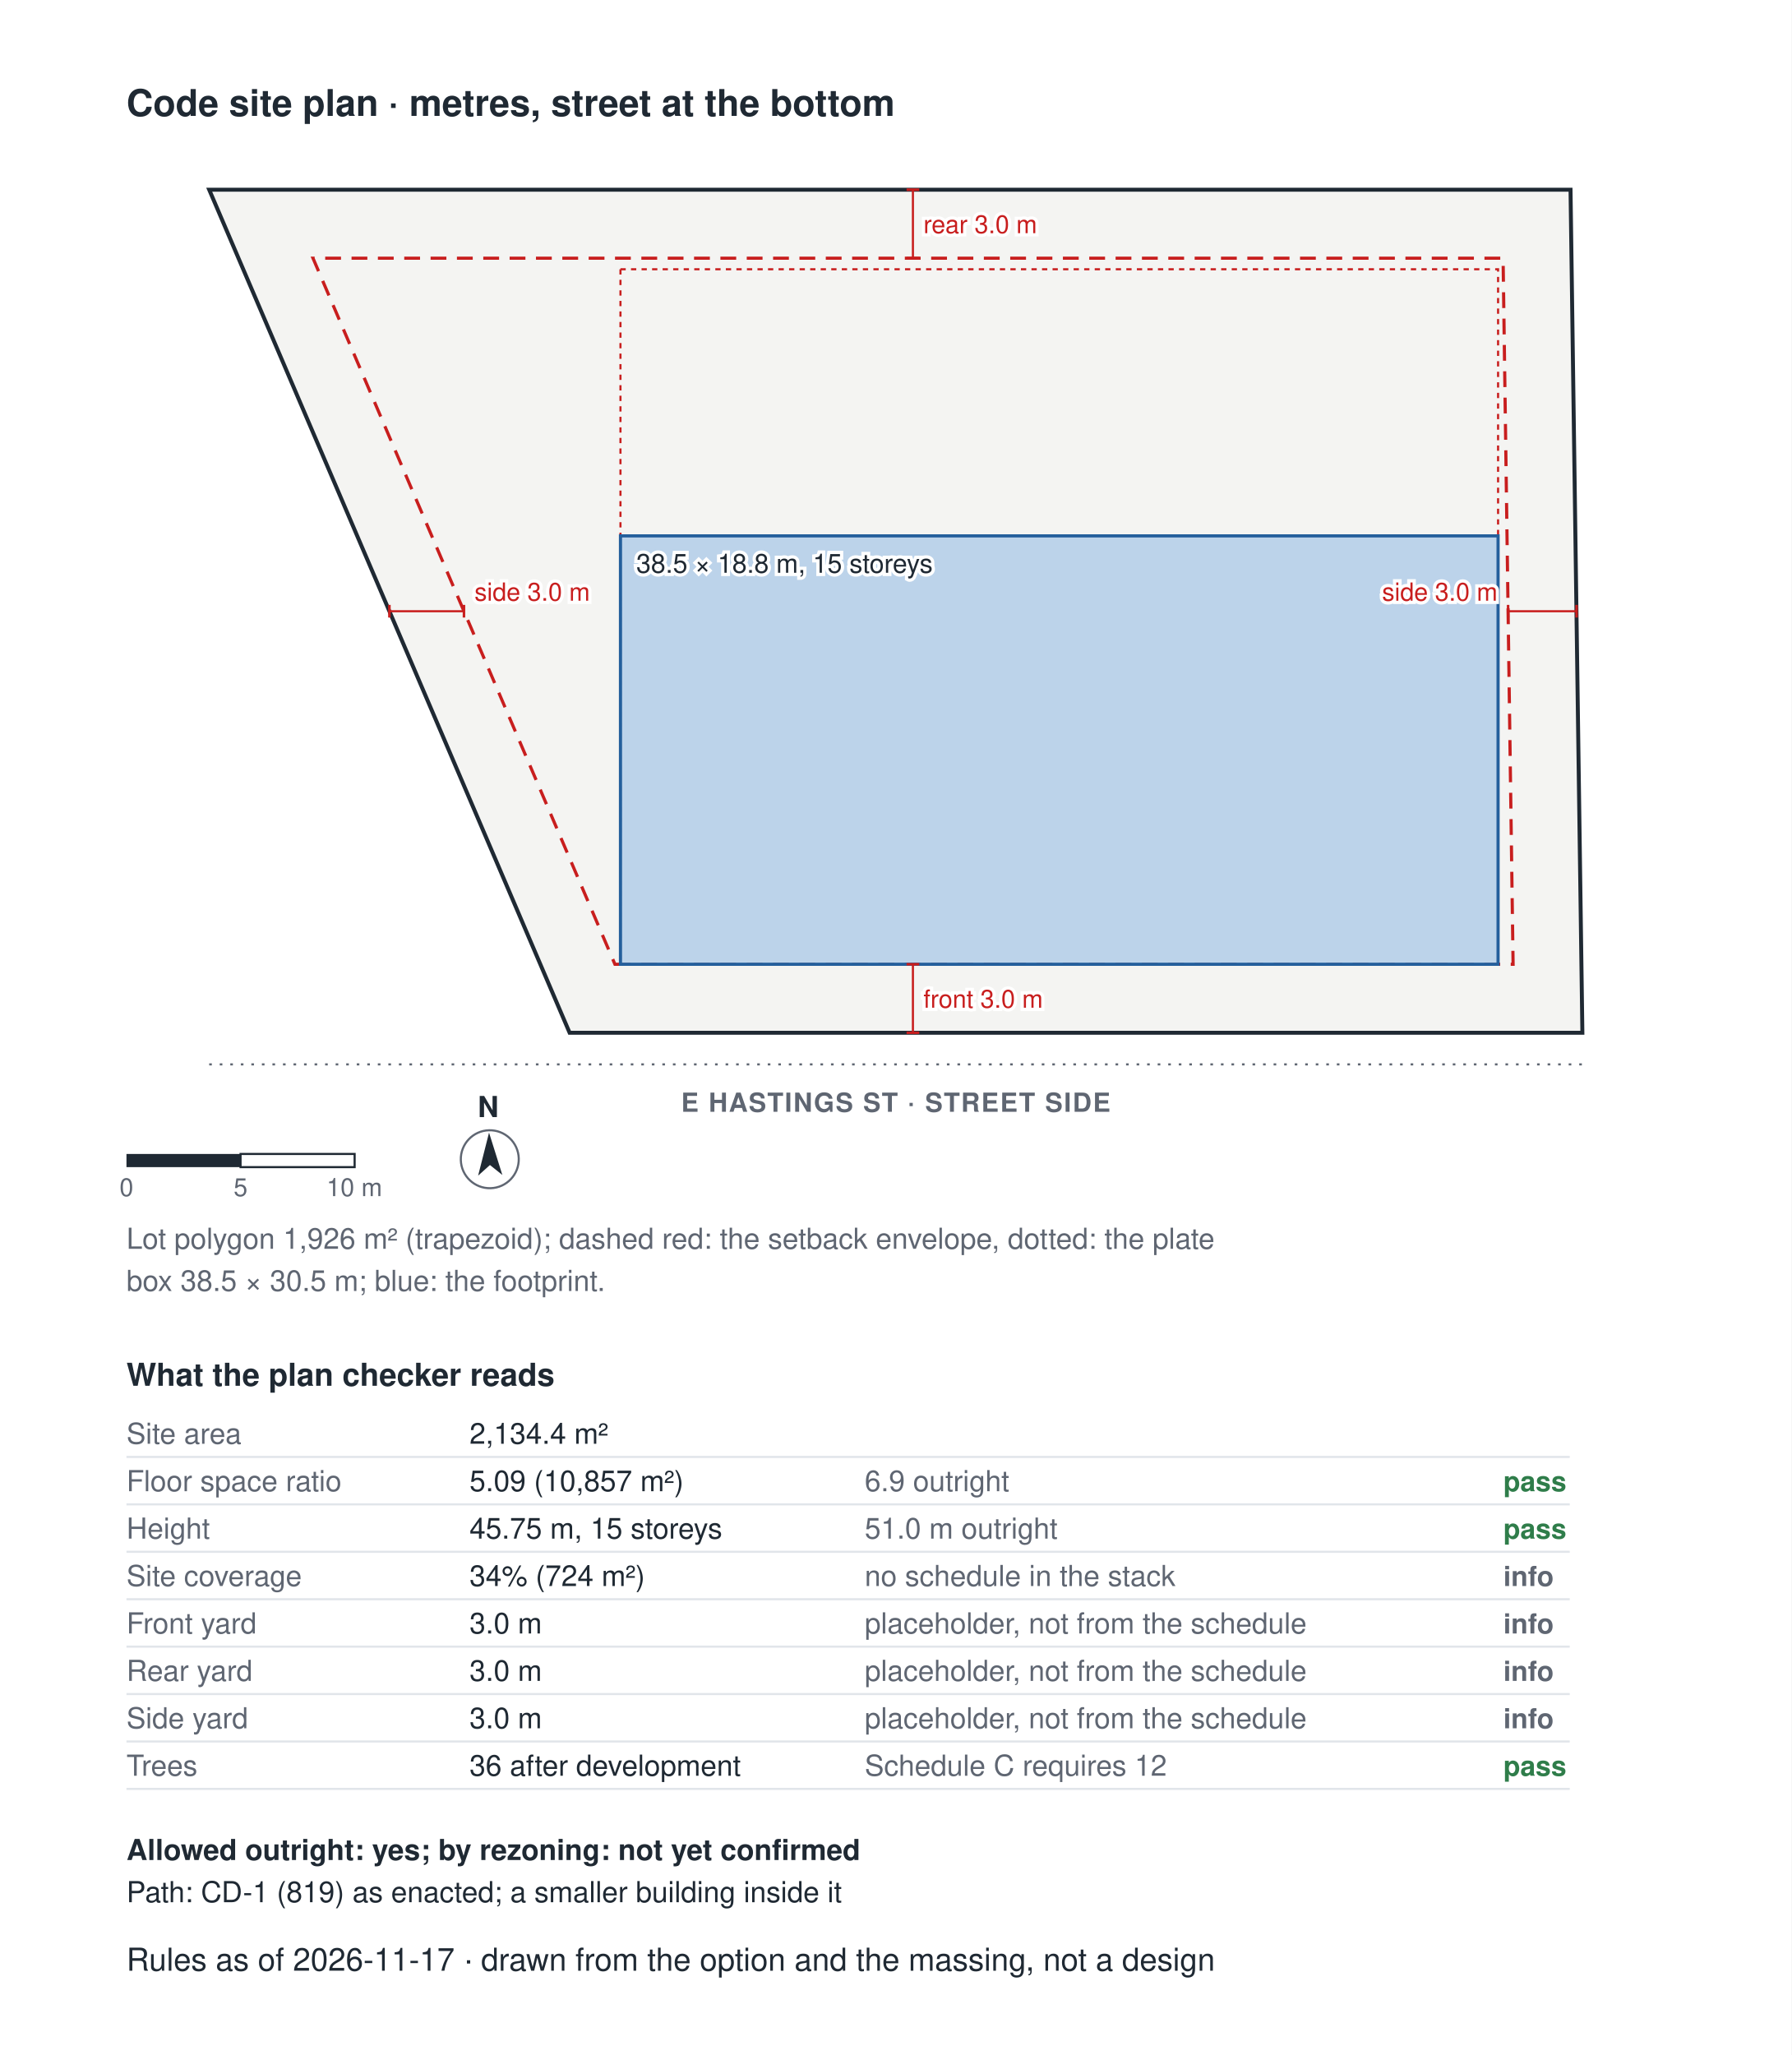
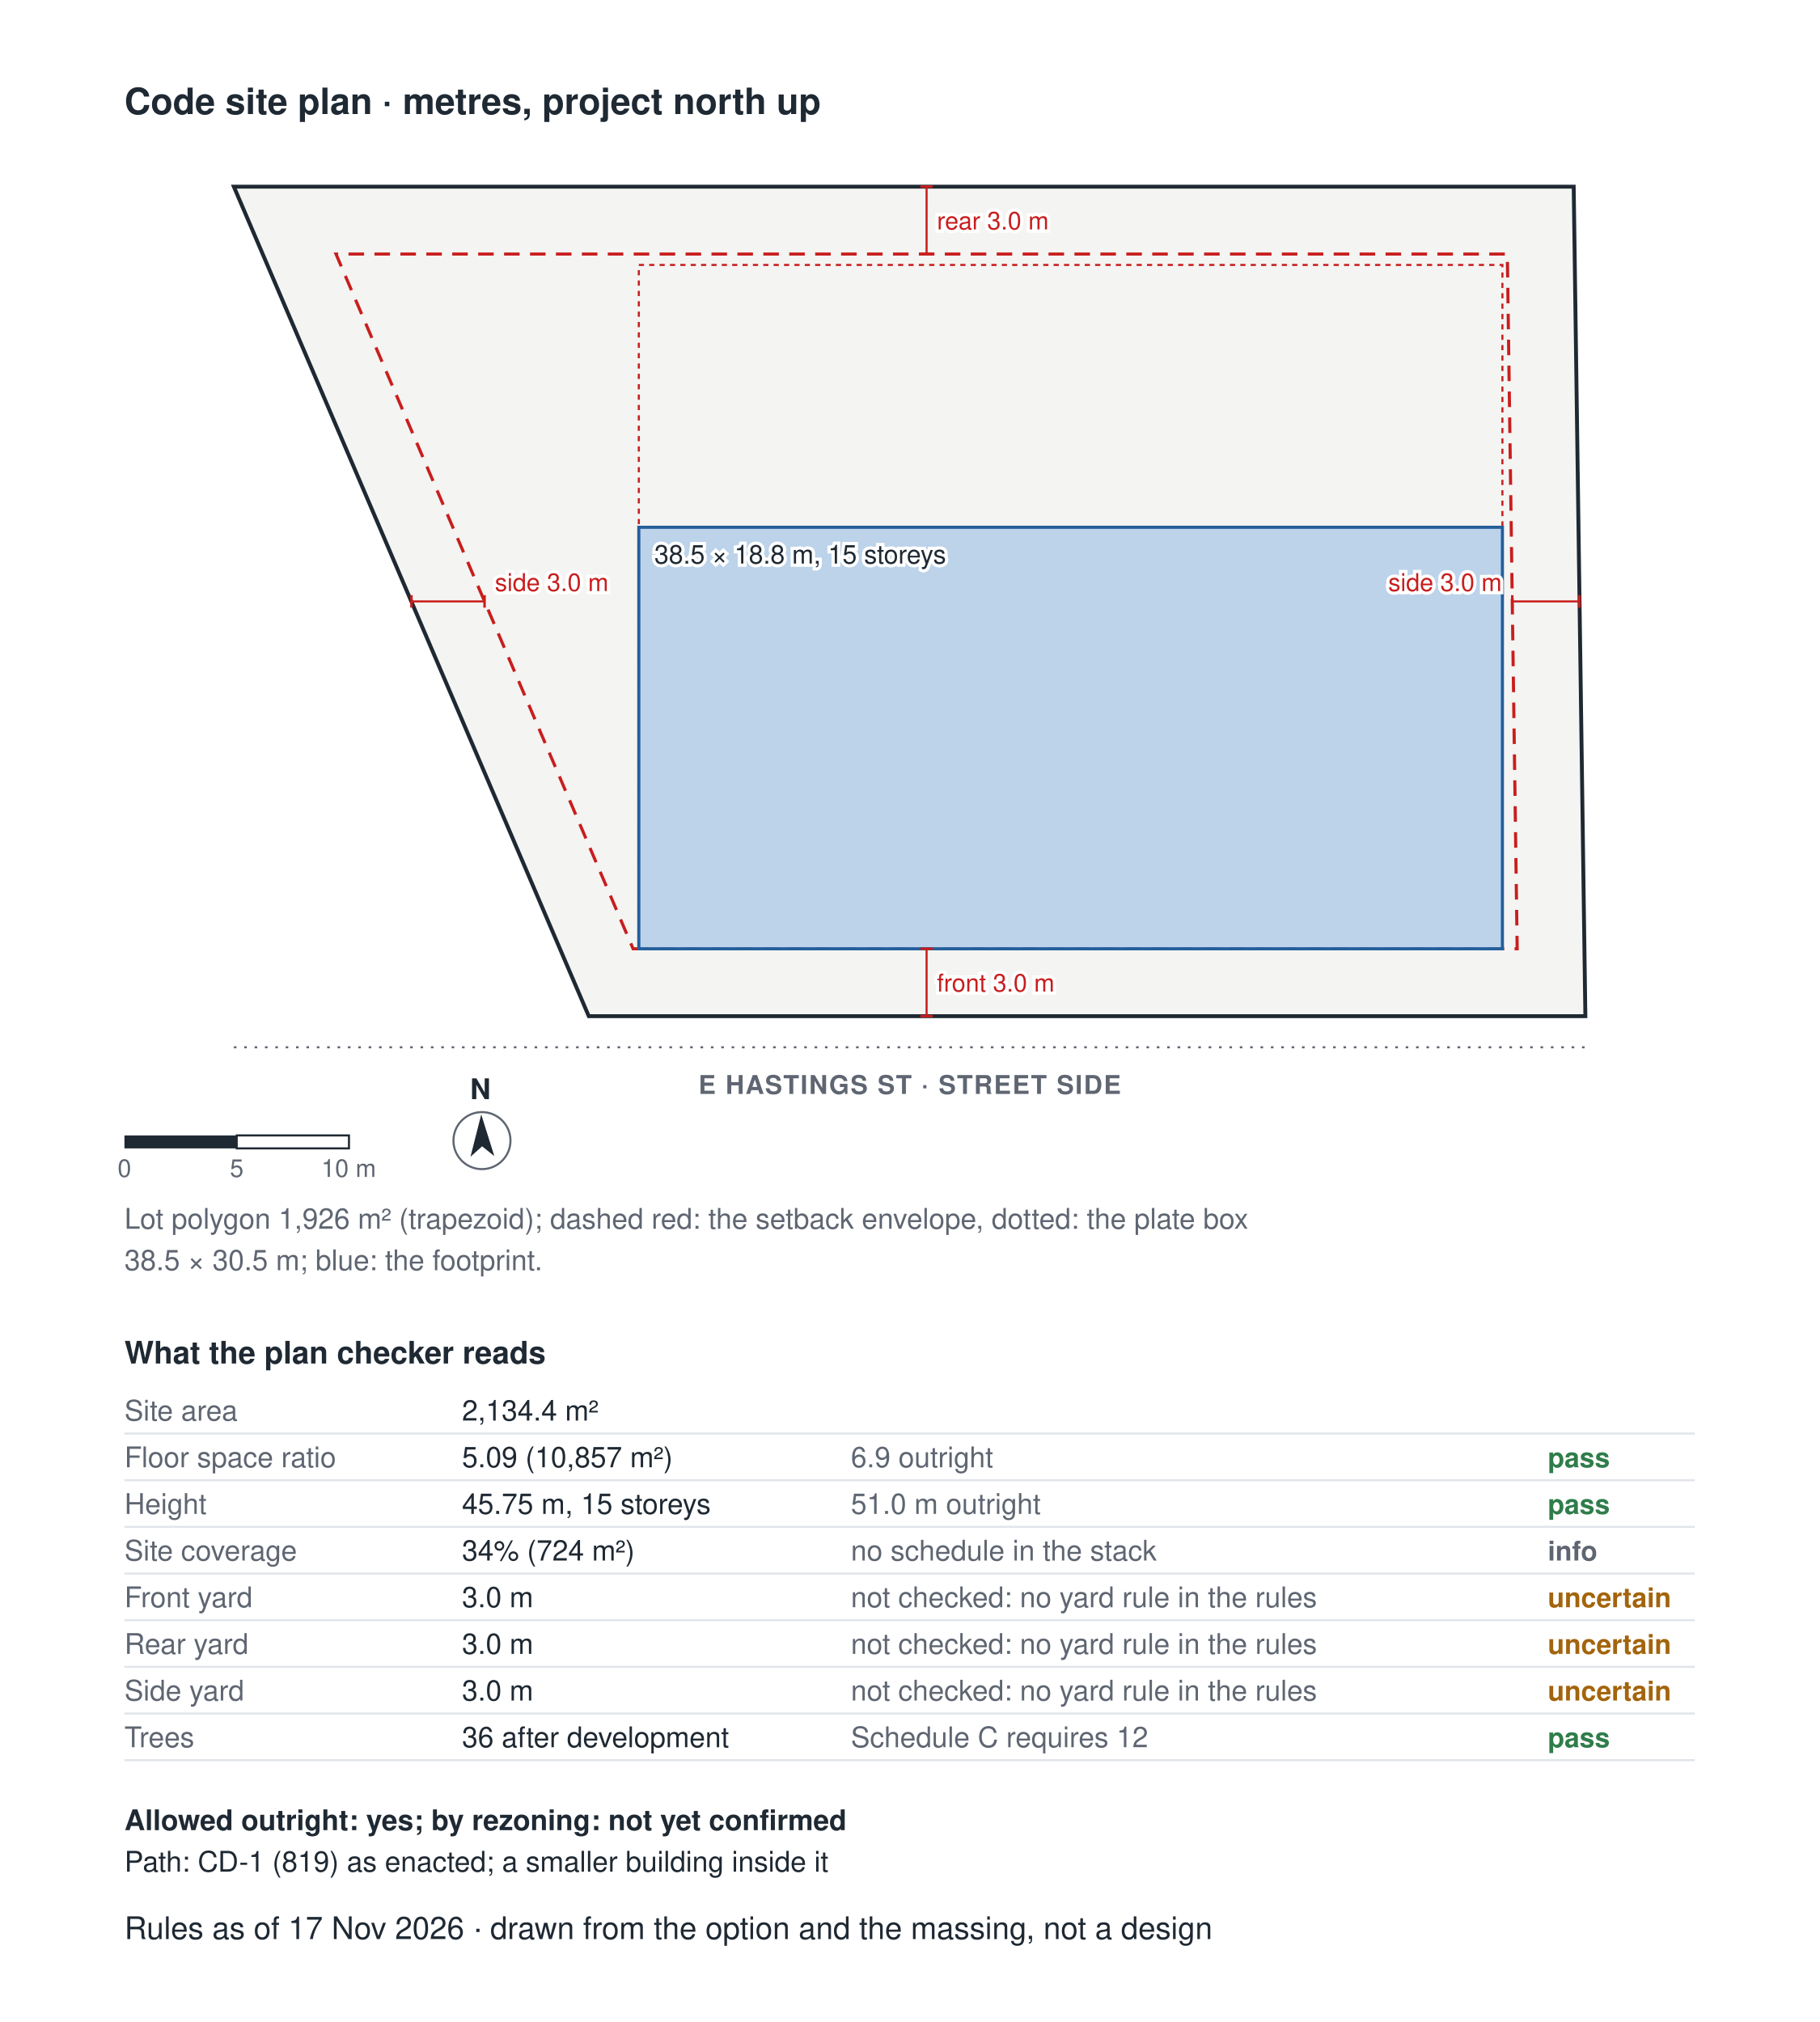
- <svg xmlns="http://www.w3.org/2000/svg" width="680" height="780" viewBox="0 0 680 780" font-family="IBM Plex Sans, Helvetica, Arial, sans-serif" font-size="12" fill="#1f2933" role="img" aria-label="Code site plan">
+ <svg xmlns="http://www.w3.org/2000/svg" width="702" height="780" viewBox="0 0 702 780" font-family="IBM Plex Sans, Helvetica, Arial, sans-serif" font-size="12" fill="#1f2933" role="img" aria-label="Code site plan">
  <rect width="100%" height="100%" fill="#ffffff" />
  <defs>
    <marker id="tick" viewBox="0 0 6 6" refX="3" refY="3" markerWidth="6" markerHeight="6" orient="auto">
      <path d="M3 0V6" stroke="#c81e1e" stroke-width="1.2" />
    </marker>
  </defs>
-   <text x="48" y="44" font-size="14" font-weight="600">Code site plan · metres, street at the bottom</text>
-   <polygon points="216.2,392.0 600.6,392.0 596.1,72.0 79.4,72.0" fill="#f4f4f2" stroke="#1f2933" stroke-width="1.5" />
-   <polygon points="233.4,366.0 574.3,366.0 570.5,98.0 118.8,98.0" fill="none" stroke="#c81e1e" stroke-width="1.2" stroke-dasharray="6 4" />
-   <rect x="235.5" y="102.2" width="333.1" height="263.9" fill="none" stroke="#c81e1e" stroke-width="0.8" stroke-dasharray="2 2" />
-   <polygon points="235.5,366.0 568.6,366.0 568.6,203.4 235.5,203.4" fill="#8fb8e3" fill-opacity="0.55" stroke="#245f9c" stroke-width="1.2" />
-   <text x="241.5" y="217.4" font-size="10" fill="#1f2933" stroke="#ffffff" stroke-width="2.5" paint-order="stroke">38.5 × 18.8 m, 15 storeys</text>
-   <path d="M346.5 392.0L346.5 366.0" stroke="#c81e1e" stroke-width="0.8" fill="none" marker-start="url(#tick)" marker-end="url(#tick)" />
-   <text x="350.5" y="382.5" font-size="9.5" fill="#c81e1e" stroke="#ffffff" stroke-width="2.5" paint-order="stroke">front 3.0 m</text>
-   <path d="M346.5 98.0L346.5 72.0" stroke="#c81e1e" stroke-width="0.8" fill="none" marker-start="url(#tick)" marker-end="url(#tick)" />
-   <text x="350.5" y="88.5" font-size="9.5" fill="#c81e1e" stroke="#ffffff" stroke-width="2.5" paint-order="stroke">rear 3.0 m</text>
-   <path d="M147.8 232.0L176.1 232.0" stroke="#c81e1e" stroke-width="0.8" fill="none" marker-start="url(#tick)" marker-end="url(#tick)" />
-   <text x="180.1" y="228.0" font-size="9.5" text-anchor="start" fill="#c81e1e" stroke="#ffffff" stroke-width="2.5" paint-order="stroke">side 3.0 m</text>
-   <path d="M572.4 232.0L598.4 232.0" stroke="#c81e1e" stroke-width="0.8" fill="none" marker-start="url(#tick)" marker-end="url(#tick)" />
-   <text x="568.4" y="228.0" font-size="9.5" text-anchor="end" fill="#c81e1e" stroke="#ffffff" stroke-width="2.5" paint-order="stroke">side 3.0 m</text>
-   <line x1="79.4" y1="404.0" x2="600.6" y2="404.0" stroke="#5f6672" stroke-width="0.8" stroke-dasharray="1 3" />
-   <text x="340.0" y="422.0" font-size="10" font-weight="600" letter-spacing="0.5" text-anchor="middle" fill="#5f6672">E HASTINGS ST · STREET SIDE</text>
+   <text x="48" y="44" font-size="14" font-weight="600">Code site plan · metres, project north up</text>
+   <polygon points="227.1,392.0 611.5,392.0 607.0,72.0 90.2,72.0" fill="#f4f4f2" stroke="#1f2933" stroke-width="1.5" />
+   <polygon points="244.2,366.0 585.2,366.0 581.4,98.0 129.6,98.0" fill="none" stroke="#c81e1e" stroke-width="1.2" stroke-dasharray="6 4" />
+   <polygon points="246.4,366.0 579.5,366.0 579.5,102.2 246.4,102.2" fill="none" stroke="#c81e1e" stroke-width="0.8" stroke-dasharray="2 2" />
+   <polygon points="246.4,366.0 579.5,366.0 579.5,203.4 246.4,203.4" fill="#8fb8e3" fill-opacity="0.55" stroke="#245f9c" stroke-width="1.2" />
+   <text x="252.4" y="217.4" font-size="10" fill="#1f2933" stroke="#ffffff" stroke-width="2.5" paint-order="stroke">38.5 × 18.8 m, 15 storeys</text>
+   <path d="M357.4 392.0L357.4 366.0" stroke="#c81e1e" stroke-width="0.8" fill="none" marker-start="url(#tick)" marker-end="url(#tick)" />
+   <text x="361.4" y="382.5" font-size="9.5" fill="#c81e1e" stroke="#ffffff" stroke-width="2.5" paint-order="stroke">front 3.0 m</text>
+   <path d="M357.4 98.0L357.4 72.0" stroke="#c81e1e" stroke-width="0.8" fill="none" marker-start="url(#tick)" marker-end="url(#tick)" />
+   <text x="361.4" y="88.5" font-size="9.5" fill="#c81e1e" stroke="#ffffff" stroke-width="2.5" paint-order="stroke">rear 3.0 m</text>
+   <path d="M158.7 232.0L186.9 232.0" stroke="#c81e1e" stroke-width="0.8" fill="none" marker-start="url(#tick)" marker-end="url(#tick)" />
+   <text x="190.9" y="228.0" font-size="9.5" text-anchor="start" fill="#c81e1e" stroke="#ffffff" stroke-width="2.5" paint-order="stroke">side 3.0 m</text>
+   <path d="M583.3 232.0L609.2 232.0" stroke="#c81e1e" stroke-width="0.8" fill="none" marker-start="url(#tick)" marker-end="url(#tick)" />
+   <text x="579.3" y="228.0" font-size="9.5" text-anchor="end" fill="#c81e1e" stroke="#ffffff" stroke-width="2.5" paint-order="stroke">side 3.0 m</text>
+   <line x1="90.2" y1="404.0" x2="611.5" y2="404.0" stroke="#5f6672" stroke-width="0.8" stroke-dasharray="1 3" />
+   <text x="350.9" y="422.0" font-size="10" font-weight="600" letter-spacing="0.5" text-anchor="middle" fill="#5f6672">E HASTINGS ST · STREET SIDE</text>
  <rect x="48.0" y="438.0" width="43.3" height="5" fill="#1f2933" />
  <rect x="91.3" y="438.0" width="43.3" height="5" fill="#ffffff" stroke="#1f2933" stroke-width="0.8" />
  <text x="48.0" y="454.0" font-size="9.5" text-anchor="middle" fill="#5f6672">0</text>
  <text x="91.3" y="454.0" font-size="9.5" text-anchor="middle" fill="#5f6672">5</text>
  <text x="134.5" y="454.0" font-size="9.5" text-anchor="middle" fill="#5f6672">10 m</text>
  <g transform="rotate(-1.6 185.9 440.0)">
    <circle cx="185.9" cy="440.0" r="11.0" fill="#ffffff" stroke="#5f6672" stroke-width="0.8" />
    <polygon points="185.9,429.9 190.5,446.1 185.9,442.2 181.3,446.1" fill="#1f2933" />
  </g>
  <text x="185.3" y="424.0" font-size="11" font-weight="600" text-anchor="middle" fill="#1f2933">N</text>
-   <text x="48" y="474.0" font-size="11" fill="#5f6672">Lot polygon 1,926 m² (trapezoid); dashed red: the setback envelope, dotted: the plate</text>
-   <text x="48" y="490.0" font-size="11" fill="#5f6672">box 38.5 × 30.5 m; blue: the footprint.</text>
+   <text x="48" y="474.0" font-size="11" fill="#5f6672">Lot polygon 1,926 m² (trapezoid); dashed red: the setback envelope, dotted: the plate box</text>
+   <text x="48" y="490.0" font-size="11" fill="#5f6672">38.5 × 30.5 m; blue: the footprint.</text>
  <text x="48" y="526.0" font-size="12" font-weight="600">What the plan checker reads</text>
-   <line x1="48" y1="553.0" x2="595.8" y2="553.0" stroke="#e1e5ea" stroke-width="0.8" />
+   <line x1="48" y1="553.0" x2="653.7" y2="553.0" stroke="#e1e5ea" stroke-width="0.8" />
  <text x="48.0" y="548.0" font-size="11" fill="#5f6672">Site area</text>
  <text x="178.2" y="548.0" font-size="11">2,134.4 m²</text>
-   <line x1="48" y1="571.0" x2="595.8" y2="571.0" stroke="#e1e5ea" stroke-width="0.8" />
+   <line x1="48" y1="571.0" x2="653.7" y2="571.0" stroke="#e1e5ea" stroke-width="0.8" />
  <text x="48.0" y="566.0" font-size="11" fill="#5f6672">Floor space ratio</text>
  <text x="178.2" y="566.0" font-size="11">5.09 (10,857 m²)</text>
  <text x="328.2" y="566.0" font-size="11" fill="#5f6672">6.9 outright</text>
-   <text x="570.6" y="566.0" font-size="10.5" font-weight="600" fill="#2f7d4a">pass</text>
-   <line x1="48" y1="589.0" x2="595.8" y2="589.0" stroke="#e1e5ea" stroke-width="0.8" />
+   <text x="597.0" y="566.0" font-size="10.5" font-weight="600" fill="#2f7d4a">pass</text>
+   <line x1="48" y1="589.0" x2="653.7" y2="589.0" stroke="#e1e5ea" stroke-width="0.8" />
  <text x="48.0" y="584.0" font-size="11" fill="#5f6672">Height</text>
  <text x="178.2" y="584.0" font-size="11">45.75 m, 15 storeys</text>
  <text x="328.2" y="584.0" font-size="11" fill="#5f6672">51.0 m outright</text>
-   <text x="570.6" y="584.0" font-size="10.5" font-weight="600" fill="#2f7d4a">pass</text>
-   <line x1="48" y1="607.0" x2="595.8" y2="607.0" stroke="#e1e5ea" stroke-width="0.8" />
+   <text x="597.0" y="584.0" font-size="10.5" font-weight="600" fill="#2f7d4a">pass</text>
+   <line x1="48" y1="607.0" x2="653.7" y2="607.0" stroke="#e1e5ea" stroke-width="0.8" />
  <text x="48.0" y="602.0" font-size="11" fill="#5f6672">Site coverage</text>
  <text x="178.2" y="602.0" font-size="11">34% (724 m²)</text>
  <text x="328.2" y="602.0" font-size="11" fill="#5f6672">no schedule in the stack</text>
-   <text x="570.6" y="602.0" font-size="10.5" font-weight="600" fill="#5f6672">info</text>
-   <line x1="48" y1="625.0" x2="595.8" y2="625.0" stroke="#e1e5ea" stroke-width="0.8" />
+   <text x="597.0" y="602.0" font-size="10.5" font-weight="600" fill="#5f6672">info</text>
+   <line x1="48" y1="625.0" x2="653.7" y2="625.0" stroke="#e1e5ea" stroke-width="0.8" />
  <text x="48.0" y="620.0" font-size="11" fill="#5f6672">Front yard</text>
  <text x="178.2" y="620.0" font-size="11">3.0 m</text>
-   <text x="328.2" y="620.0" font-size="11" fill="#5f6672">placeholder, not from the schedule</text>
-   <text x="570.6" y="620.0" font-size="10.5" font-weight="600" fill="#5f6672">info</text>
-   <line x1="48" y1="643.0" x2="595.8" y2="643.0" stroke="#e1e5ea" stroke-width="0.8" />
+   <text x="328.2" y="620.0" font-size="11" fill="#5f6672">not checked: no yard rule in the rules</text>
+   <text x="597.0" y="620.0" font-size="10.5" font-weight="600" fill="#a3640c">uncertain</text>
+   <line x1="48" y1="643.0" x2="653.7" y2="643.0" stroke="#e1e5ea" stroke-width="0.8" />
  <text x="48.0" y="638.0" font-size="11" fill="#5f6672">Rear yard</text>
  <text x="178.2" y="638.0" font-size="11">3.0 m</text>
-   <text x="328.2" y="638.0" font-size="11" fill="#5f6672">placeholder, not from the schedule</text>
-   <text x="570.6" y="638.0" font-size="10.5" font-weight="600" fill="#5f6672">info</text>
-   <line x1="48" y1="661.0" x2="595.8" y2="661.0" stroke="#e1e5ea" stroke-width="0.8" />
+   <text x="328.2" y="638.0" font-size="11" fill="#5f6672">not checked: no yard rule in the rules</text>
+   <text x="597.0" y="638.0" font-size="10.5" font-weight="600" fill="#a3640c">uncertain</text>
+   <line x1="48" y1="661.0" x2="653.7" y2="661.0" stroke="#e1e5ea" stroke-width="0.8" />
  <text x="48.0" y="656.0" font-size="11" fill="#5f6672">Side yard</text>
  <text x="178.2" y="656.0" font-size="11">3.0 m</text>
-   <text x="328.2" y="656.0" font-size="11" fill="#5f6672">placeholder, not from the schedule</text>
-   <text x="570.6" y="656.0" font-size="10.5" font-weight="600" fill="#5f6672">info</text>
-   <line x1="48" y1="679.0" x2="595.8" y2="679.0" stroke="#e1e5ea" stroke-width="0.8" />
+   <text x="328.2" y="656.0" font-size="11" fill="#5f6672">not checked: no yard rule in the rules</text>
+   <text x="597.0" y="656.0" font-size="10.5" font-weight="600" fill="#a3640c">uncertain</text>
+   <line x1="48" y1="679.0" x2="653.7" y2="679.0" stroke="#e1e5ea" stroke-width="0.8" />
  <text x="48.0" y="674.0" font-size="11" fill="#5f6672">Trees</text>
  <text x="178.2" y="674.0" font-size="11">36 after development</text>
  <text x="328.2" y="674.0" font-size="11" fill="#5f6672">Schedule C requires 12</text>
-   <text x="570.6" y="674.0" font-size="10.5" font-weight="600" fill="#2f7d4a">pass</text>
+   <text x="597.0" y="674.0" font-size="10.5" font-weight="600" fill="#2f7d4a">pass</text>
  <text x="48" y="706.0" font-size="11" font-weight="600">Allowed outright: yes; by rezoning: not yet confirmed</text>
  <text x="48" y="722.0" font-size="11">Path: CD-1 (819) as enacted; a smaller building inside it</text>
-   <text x="48.0" y="748.0" font-size="12" fill="#1f2933">Rules as of 2026-11-17 · drawn from the option and the massing, not a design</text>
+   <text x="48.0" y="748.0" font-size="12" fill="#1f2933">Rules as of 17 Nov 2026 · drawn from the option and the massing, not a design</text>
</svg>
